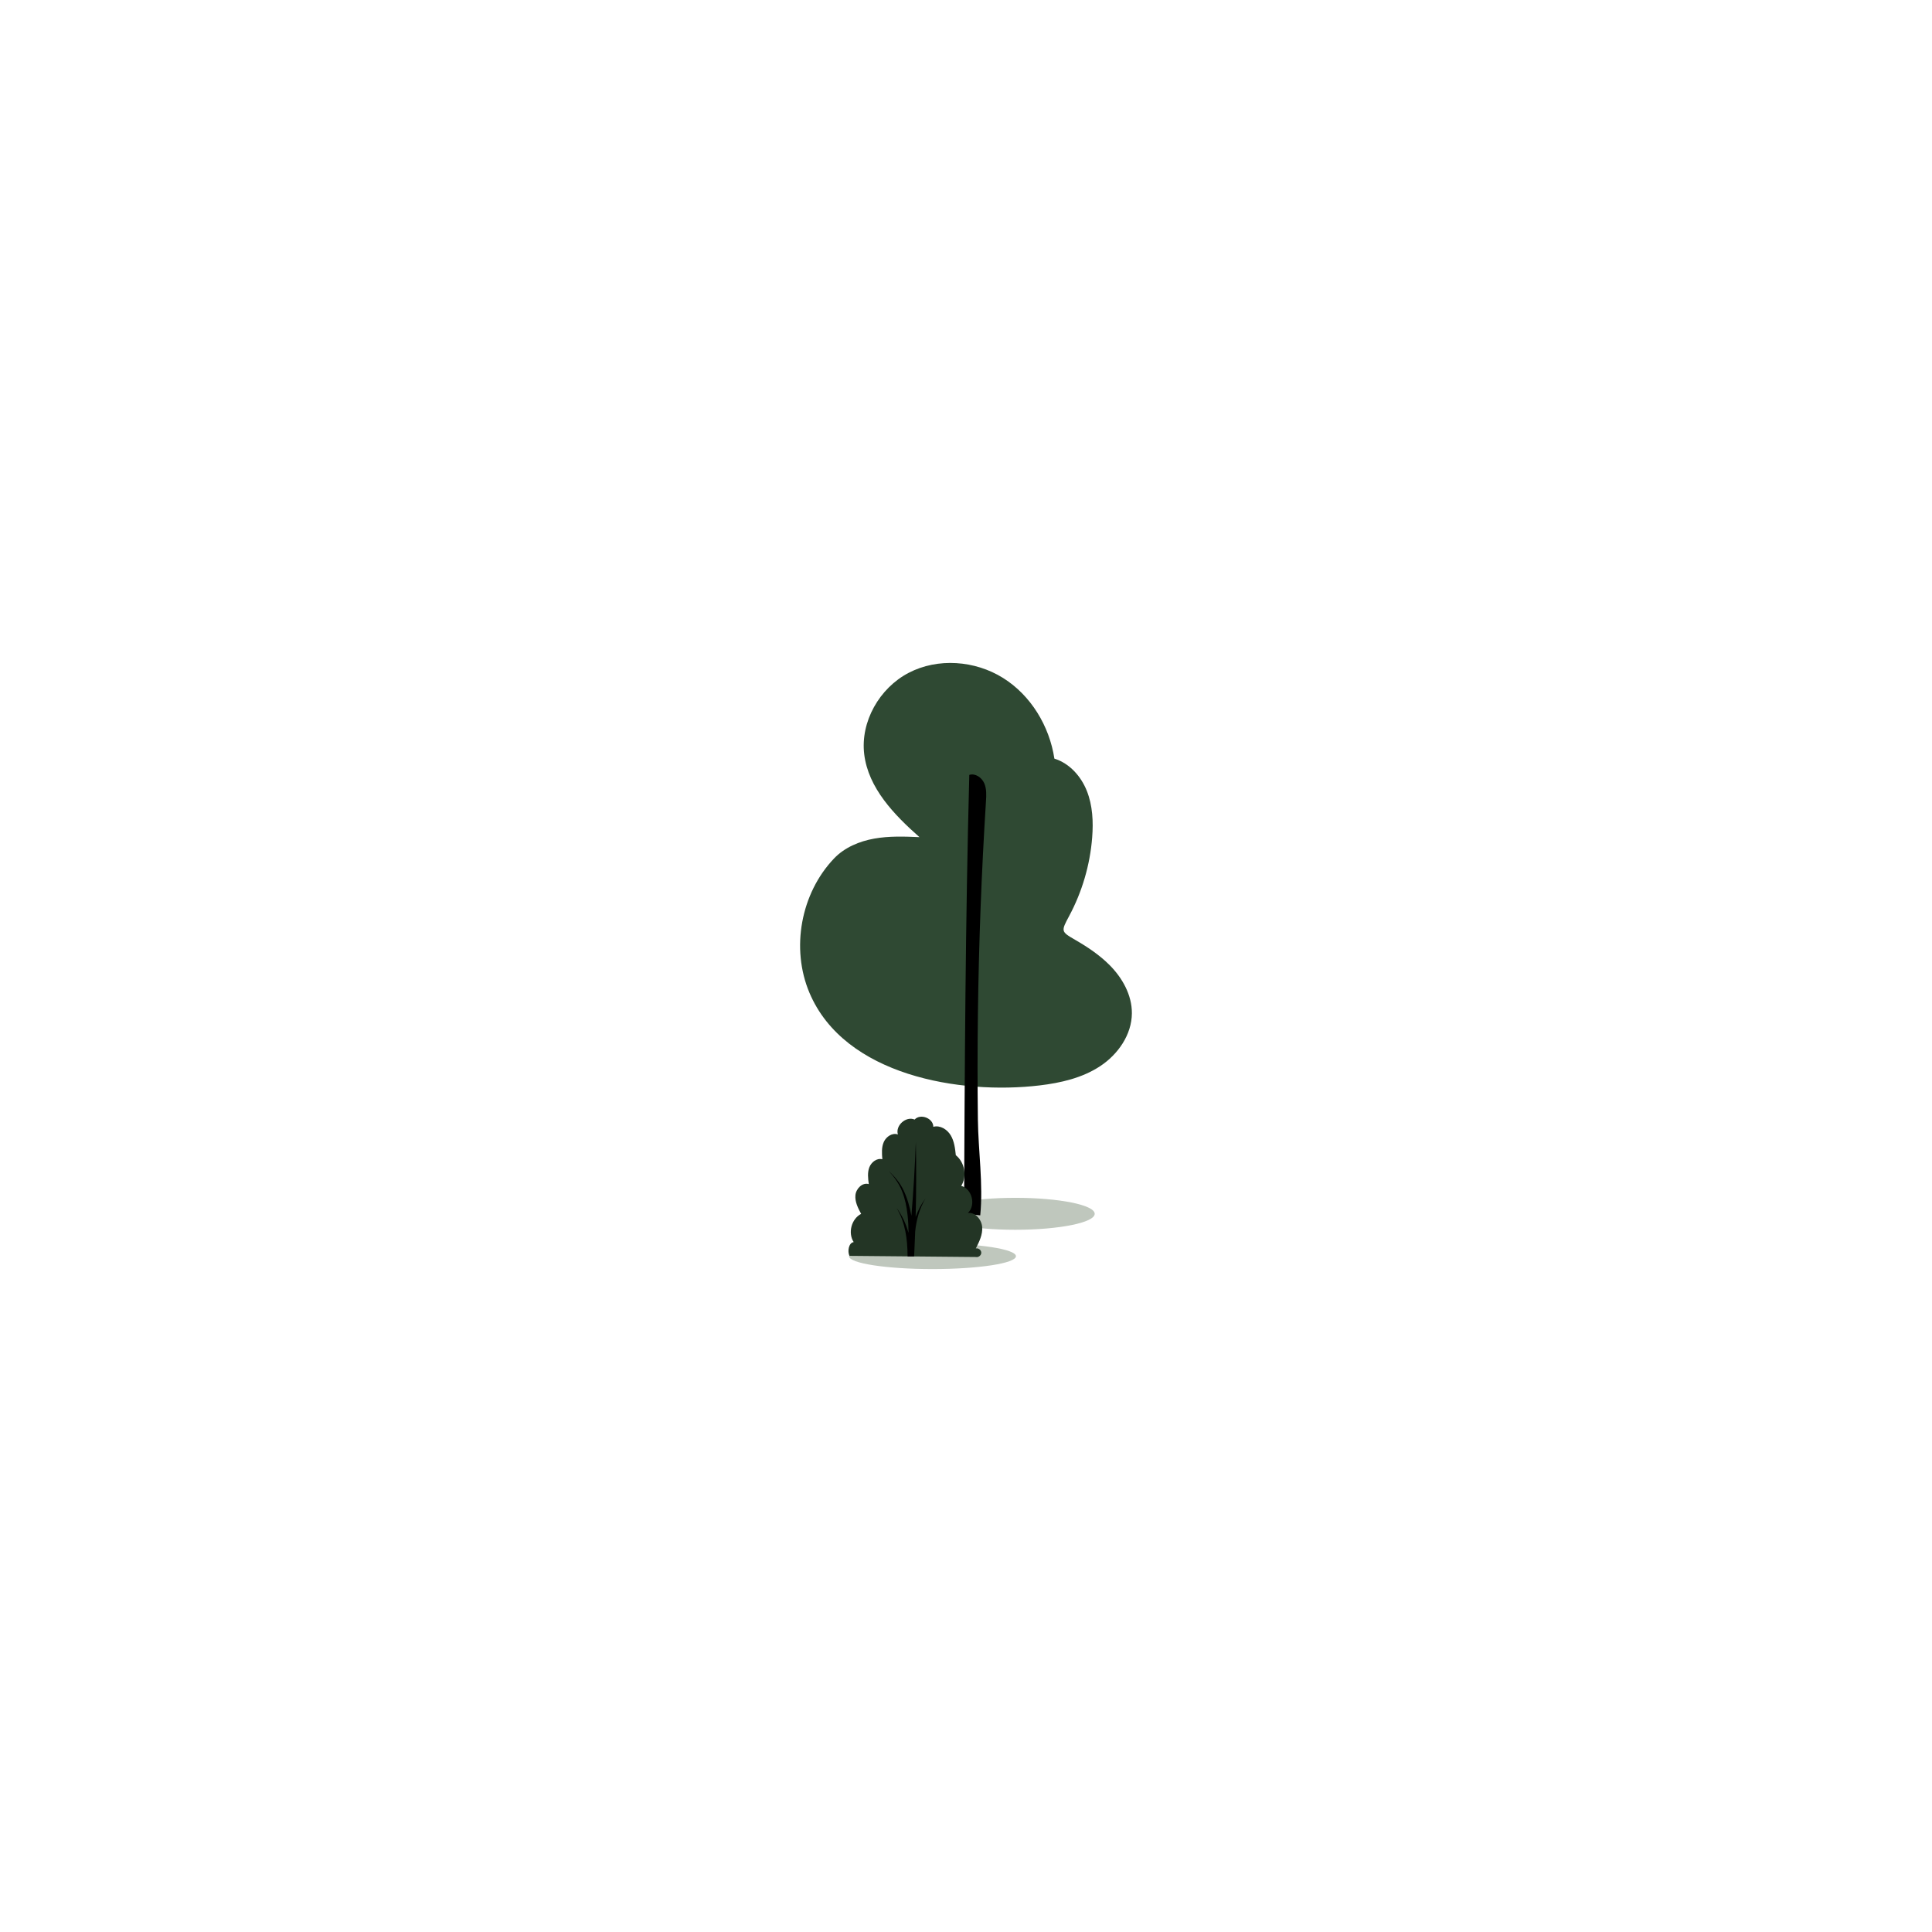
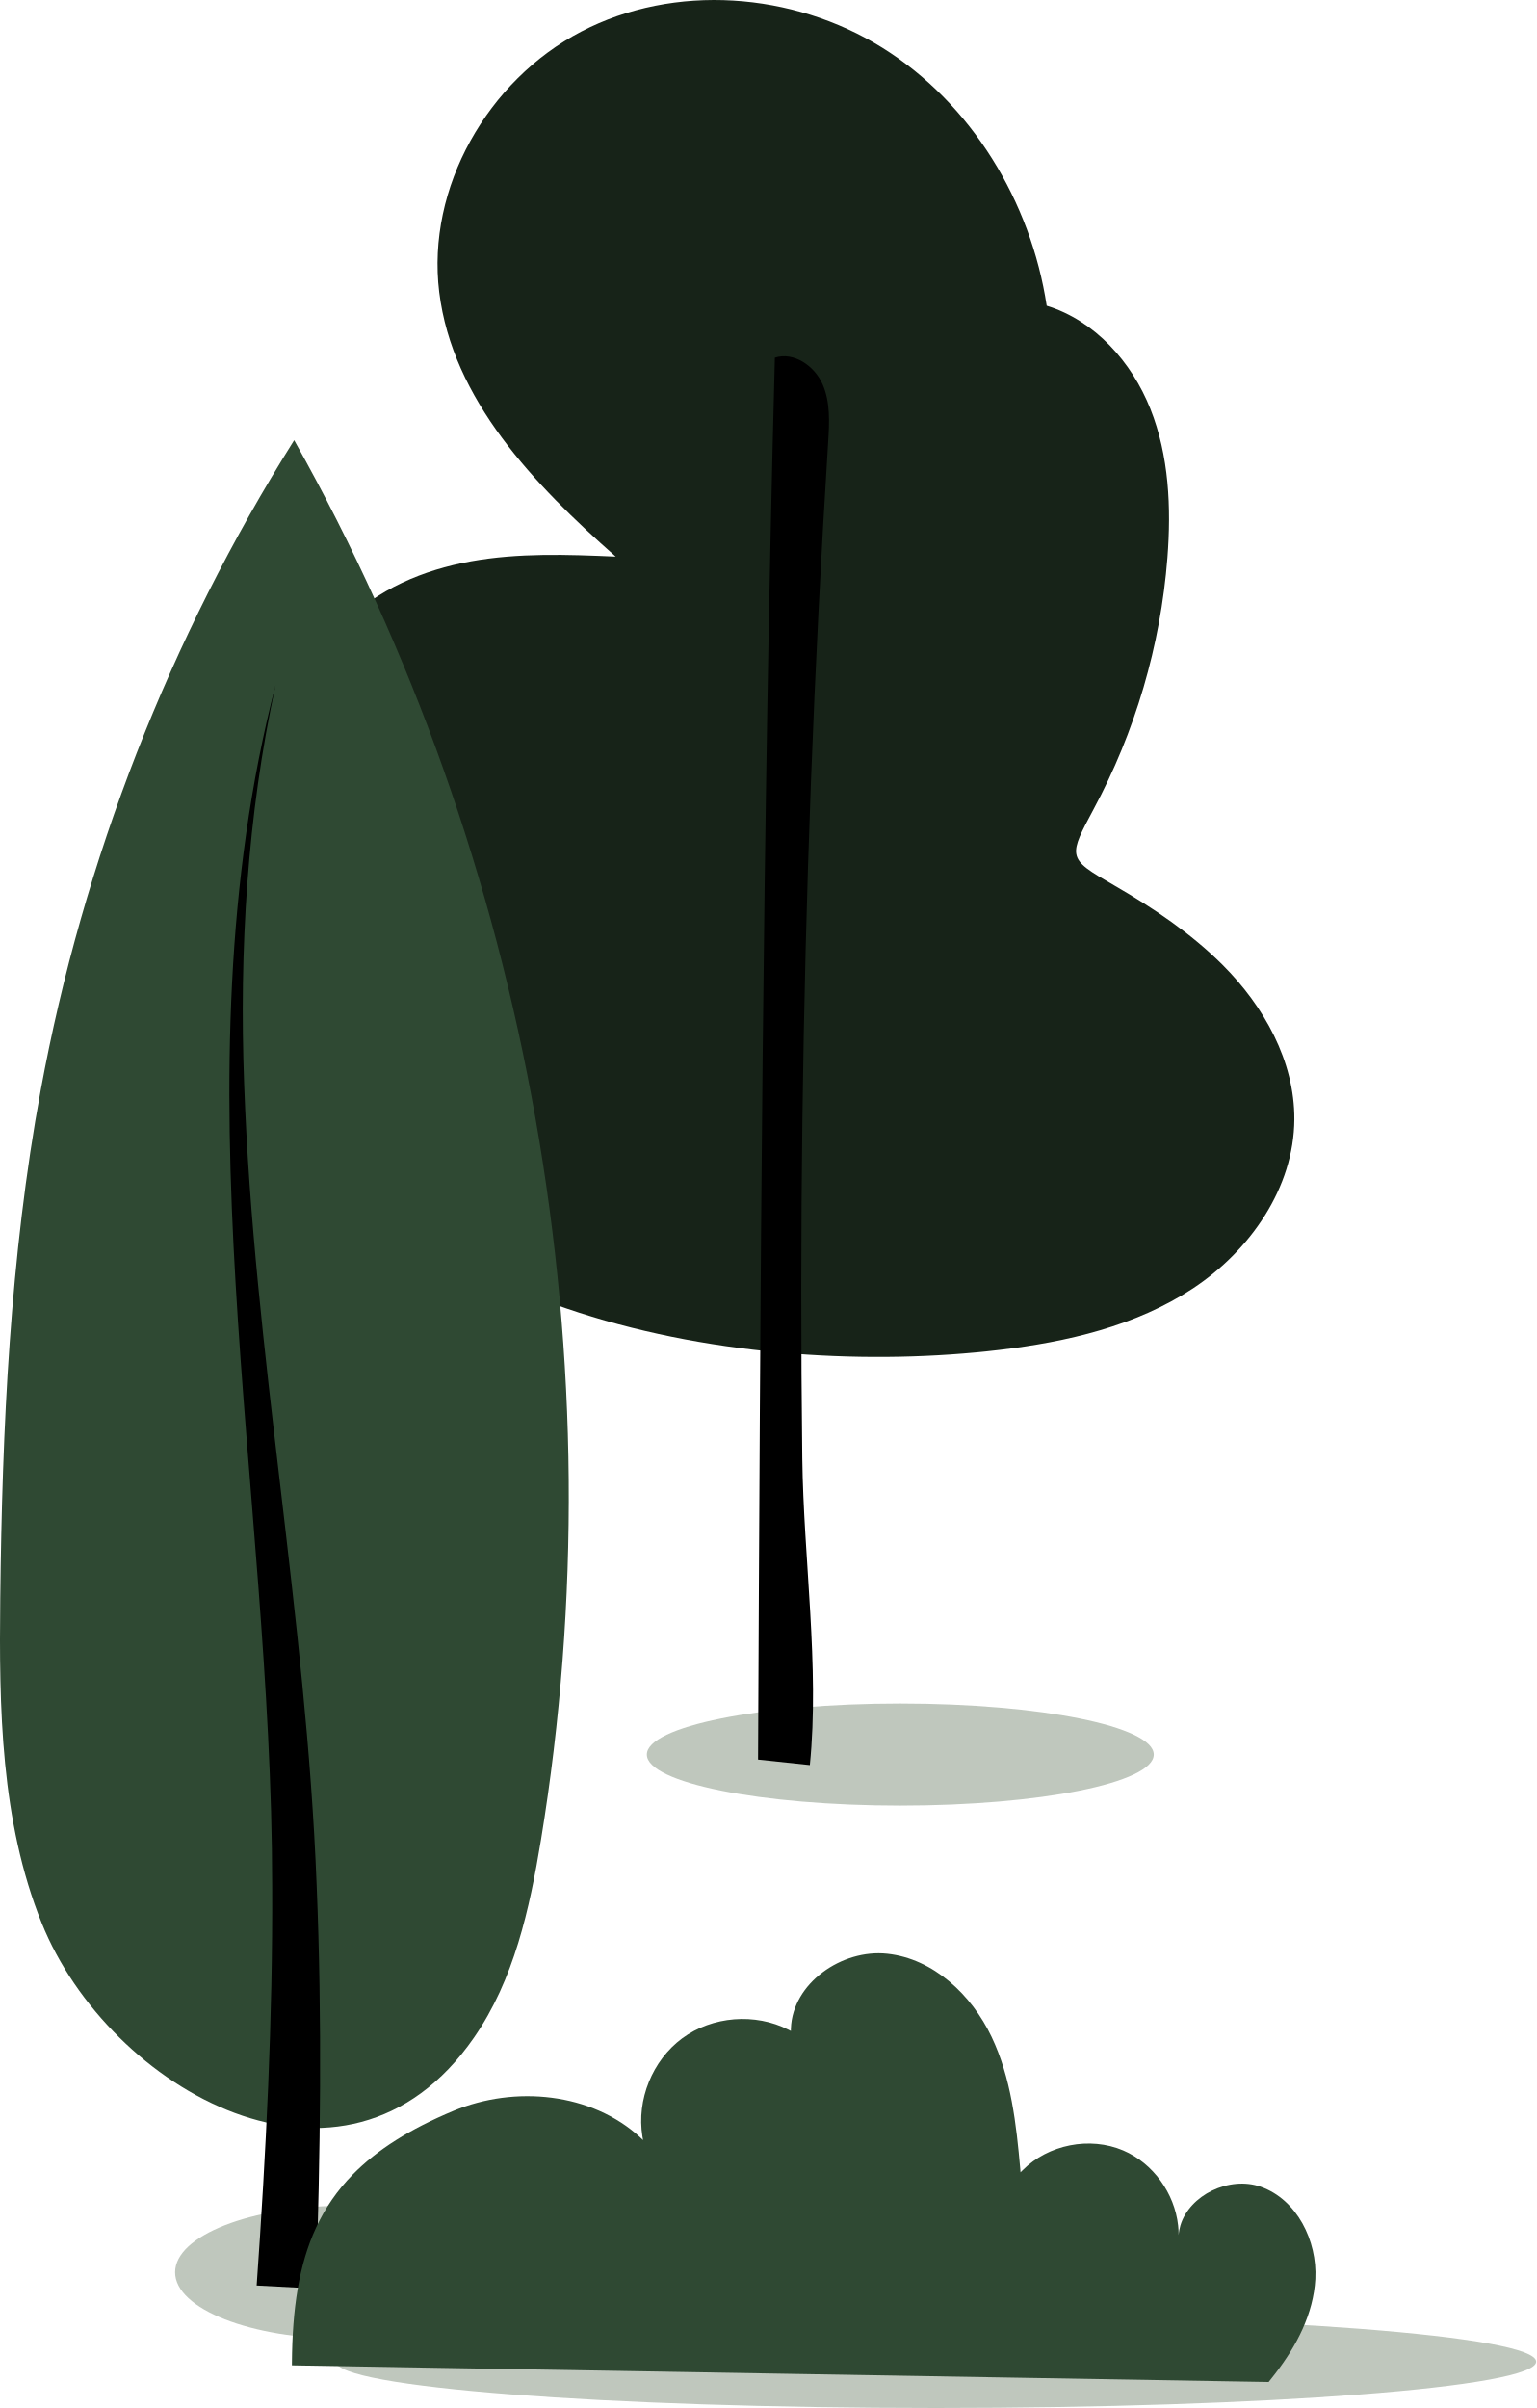
- <svg xmlns="http://www.w3.org/2000/svg" id="Camada_1" data-name="Camada 1" viewBox="0 0 1080 1080">
+ <svg xmlns="http://www.w3.org/2000/svg" id="Camada_1" data-name="Camada 1" viewBox="0 0 1738.54 2724.78">
  <defs>
    <style>
      .cls-1 {
        fill: #5e725a;
        opacity: .4;
      }

      .cls-2 {
        fill: #2f4933;
      }

      .cls-3 {
-         fill: #233525;
+         fill: #172318;
      }
    </style>
  </defs>
  <g>
-     <ellipse class="cls-1" cx="567.59" cy="678.52" rx="44.35" ry="8.93" />
+     <ellipse class="cls-1" cx="1018.92" cy="1985.38" rx="286.84" ry="57.74" />
    <g>
-       <path class="cls-2" d="M594.58,519.94c-.24-1.63.88-3.77,3.02-7.76,7.29-13.56,11.73-28.66,12.93-44,.69-8.79.28-17.86-2.98-26.06-3.26-8.2-9.72-15.44-18.14-18.04-2.77-18.2-13.14-35.4-28.76-45.14-15.62-9.74-36.38-11.32-52.7-2.82s-27.08,27.3-24.84,45.57c2.32,18.84,16.66,33.72,30.88,46.28-8.45-.37-16.99-.67-25.31.82s-16.54,4.93-22.39,11.04c-18.65,19.5-24.3,50.35-13.78,75.19,19.62,46.33,84.35,57,128.59,51.74,11.88-1.41,23.92-4.18,33.9-10.77,9.99-6.59,17.66-17.59,17.73-29.56.06-10.2-5.34-19.83-12.56-27.04-5.5-5.49-12.07-9.92-18.78-13.8-4.44-2.57-6.54-3.77-6.82-5.65Z" />
-       <path d="M541.84,433.17c-2.17,81.73-2.56,163.5-2.94,245.26,3.02.32,6.04.64,9.06.96,1.73-17.2-1.11-36.18-1.32-53.63-.24-19.76-.24-39.52.02-59.28.51-39.52,2.01-79.03,4.5-118.47.22-3.46.42-7.08-1-10.25s-5.02-5.65-8.32-4.58Z" />
+       <path class="cls-3" d="M1218.06,966c-1.57-10.54,5.68-24.4,19.54-50.18,47.14-87.69,75.87-185.35,83.62-284.6,4.44-56.88,1.82-115.55-19.26-168.56-21.08-53.02-62.84-99.89-117.36-116.71-17.9-117.7-85.01-228.96-186.04-291.94-101.03-62.98-235.27-73.23-340.85-18.23-105.58,55.01-175.17,176.56-160.63,294.72,14.99,121.82,107.73,218.07,199.73,299.32-54.67-2.42-109.86-4.34-163.72,5.32-53.86,9.66-106.97,31.87-144.79,71.41-120.61,126.1-157.19,325.66-89.13,486.34,126.93,299.66,545.59,368.64,831.72,334.65,76.86-9.13,154.68-27.04,219.28-69.69,64.6-42.65,114.24-113.8,114.7-191.2.39-66-34.51-128.26-81.24-174.87-35.6-35.51-78.08-64.15-121.47-89.24-28.71-16.6-42.27-24.36-44.08-36.53Z" />
+       <path d="M876.95,404.74c-14.04,528.64-16.53,1057.5-19.02,1586.32,19.54,2.07,39.08,4.14,58.62,6.2,11.2-111.24-7.17-234.03-8.56-346.89-1.57-127.81-1.53-255.63.11-383.44,3.29-255.61,13-511.14,29.14-766.27,1.42-22.39,2.71-45.82-6.47-66.29-9.17-20.48-32.47-36.52-53.82-29.63Z" />
    </g>
  </g>
  <g>
-     <ellipse class="cls-1" cx="521.27" cy="702.23" rx="46.65" ry="7.18" />
-     <g>
-       <path class="cls-3" d="M548.54,700.27c0,1.49-1.59,2.75-3.03,2.41l-34.52-.32-3.66-.03-32.44-.3c-1.31-2.43-.42-7.4,2.33-7.68-3.35-5.14-1.28-12.97,4.16-15.79-1.75-3.26-3.55-6.77-3.19-10.46.36-3.68,3.93-7.27,7.47-6.18-.42-3.12-.82-6.39.28-9.33,1.11-2.95,4.26-5.38,7.29-4.55-.27-3.27-.51-6.69.82-9.68,1.33-2.99,4.79-5.3,7.87-4.19-1.49-5.01,4.56-10.39,9.36-8.33,3.25-3.54,10.44-.76,10.45,4.05,3.73-1.04,7.72,1.41,9.71,4.73,1.99,3.31,2.46,7.3,2.87,11.15,4.97,3.93,6.35,11.72,3.04,17.13,6.08,1.71,8.31,10.84,3.71,15.17,4.16-.54,7.69,3.72,7.99,7.91.3,4.19-1.66,8.17-3.56,11.91,1.44-.35,3.04.9,3.05,2.38Z" />
-       <path d="M517.33,669.99c-3.38,5.6-5.05,11.97-5.73,18.34v.06c-.12,3.25-.25,6.5-.41,9.75-.02.66-.06,1.31-.09,1.95-.03.76-.07,1.51-.11,2.27l-3.66-.03v-.37c-.06-9.31-1.24-18.57-6.15-26.73,3.12,4.13,5.27,8.96,6.7,14-.03-3.4-.19-6.77-.55-10.09-.49-4.5-1.38-8.97-3.06-13.19-1.63-4.24-4.38-7.99-7.46-11.39,3.31,3.15,6.38,6.74,8.37,10.99,2.09,4.5,3.43,9.22,4.3,14.08,1.15-13.76,1.98-27.55,2.48-41.37.3,13.98.26,27.99-.11,41.99,1.32-3.64,3.1-7.11,5.48-10.26Z" />
-     </g>
+     <ellipse class="cls-1" cx="390.74" cy="2571.21" rx="192.56" ry="75.35" />
+     <path class="cls-2" d="M47.16,2175.9C.74,2060.57-1.13,1932.75.3,1808.44c2.22-192.67,10.9-386.01,45.89-575.49,48.03-260.12,145.91-510.94,286.74-734.84,267.67,476.27,367.9,1044.53,279.35,1583.64-12.89,78.45-30.61,158.62-75.89,223.97-146.34,211.23-413.24,59-489.24-129.82Z" />
+     <path d="M311.9,775.15c-32.23,148.16-41.18,300.06-35.59,451.24,10.91,303.53,70.25,602.12,82.04,906.41,6.34,152.43,4.26,304.93-.86,456.88l-67.02-3.5c10.66-150.76,18.27-301.5,17.56-452.19-.24-451.39-111.37-912.9,3.87-1358.83h0Z" />
+   </g>
+   <g>
+     <ellipse class="cls-1" cx="1059.35" cy="2672.31" rx="679.19" ry="52.47" />
+     <path class="cls-2" d="M330.42,2673.69l-.03.63c0,.75,0,1.46.01,2.2l13.45.24,775,13.19,30.05.51,286.91,4.9c2.51-3.07,4.98-6.26,7.41-9.45,24.23-31.41,43.29-67.75,45.42-107.09,2.27-43.31-20.88-90.06-61.81-104.42-35.59-12.46-80.54,9.36-90.9,43.79-1.03,3.49-1.75,7.12-2.01,10.85.01-3.62-.17-7.25-.59-10.85v-.04c-4.04-36.36-28.26-70.29-62.06-84.75-37.78-16.14-84.94-6.79-113.86,22.28-.57.48-1.11,1.01-1.61,1.58-.25.26-.54.53-.79.83-.02-.36-.08-.75-.11-1.11-.04-.75-.13-1.46-.17-2.21v-.04c-4.55-51.31-10.37-103.54-32.55-150-22.61-47.47-65.79-88.43-118.08-93.99-51.3-5.52-107.13,33.34-108.99,84.54-.02.43-.04.86-.02,1.3-.02.51-.05,1.06-.03,1.57-.46-.26-.92-.48-1.38-.69-.38-.25-.77-.43-1.15-.61-37.74-19.33-86.38-15.55-120.51,9.69-33.72,24.95-51.68,69.48-44.96,110.85.18,1.19.4,2.34.62,3.53.07.24.09.52.16.76-.19-.17-.38-.37-.57-.54-.83-.83-1.7-1.61-2.56-2.4v-.04c-55.08-50.77-141.91-59.14-211.33-30.24-49.58,20.66-86.66,44.15-113.99,71.95-17.78,18.1-31.43,38.04-41.68,60.23-19.53,42.06-26.89,92.18-27.31,153.05Z" />
  </g>
</svg>
